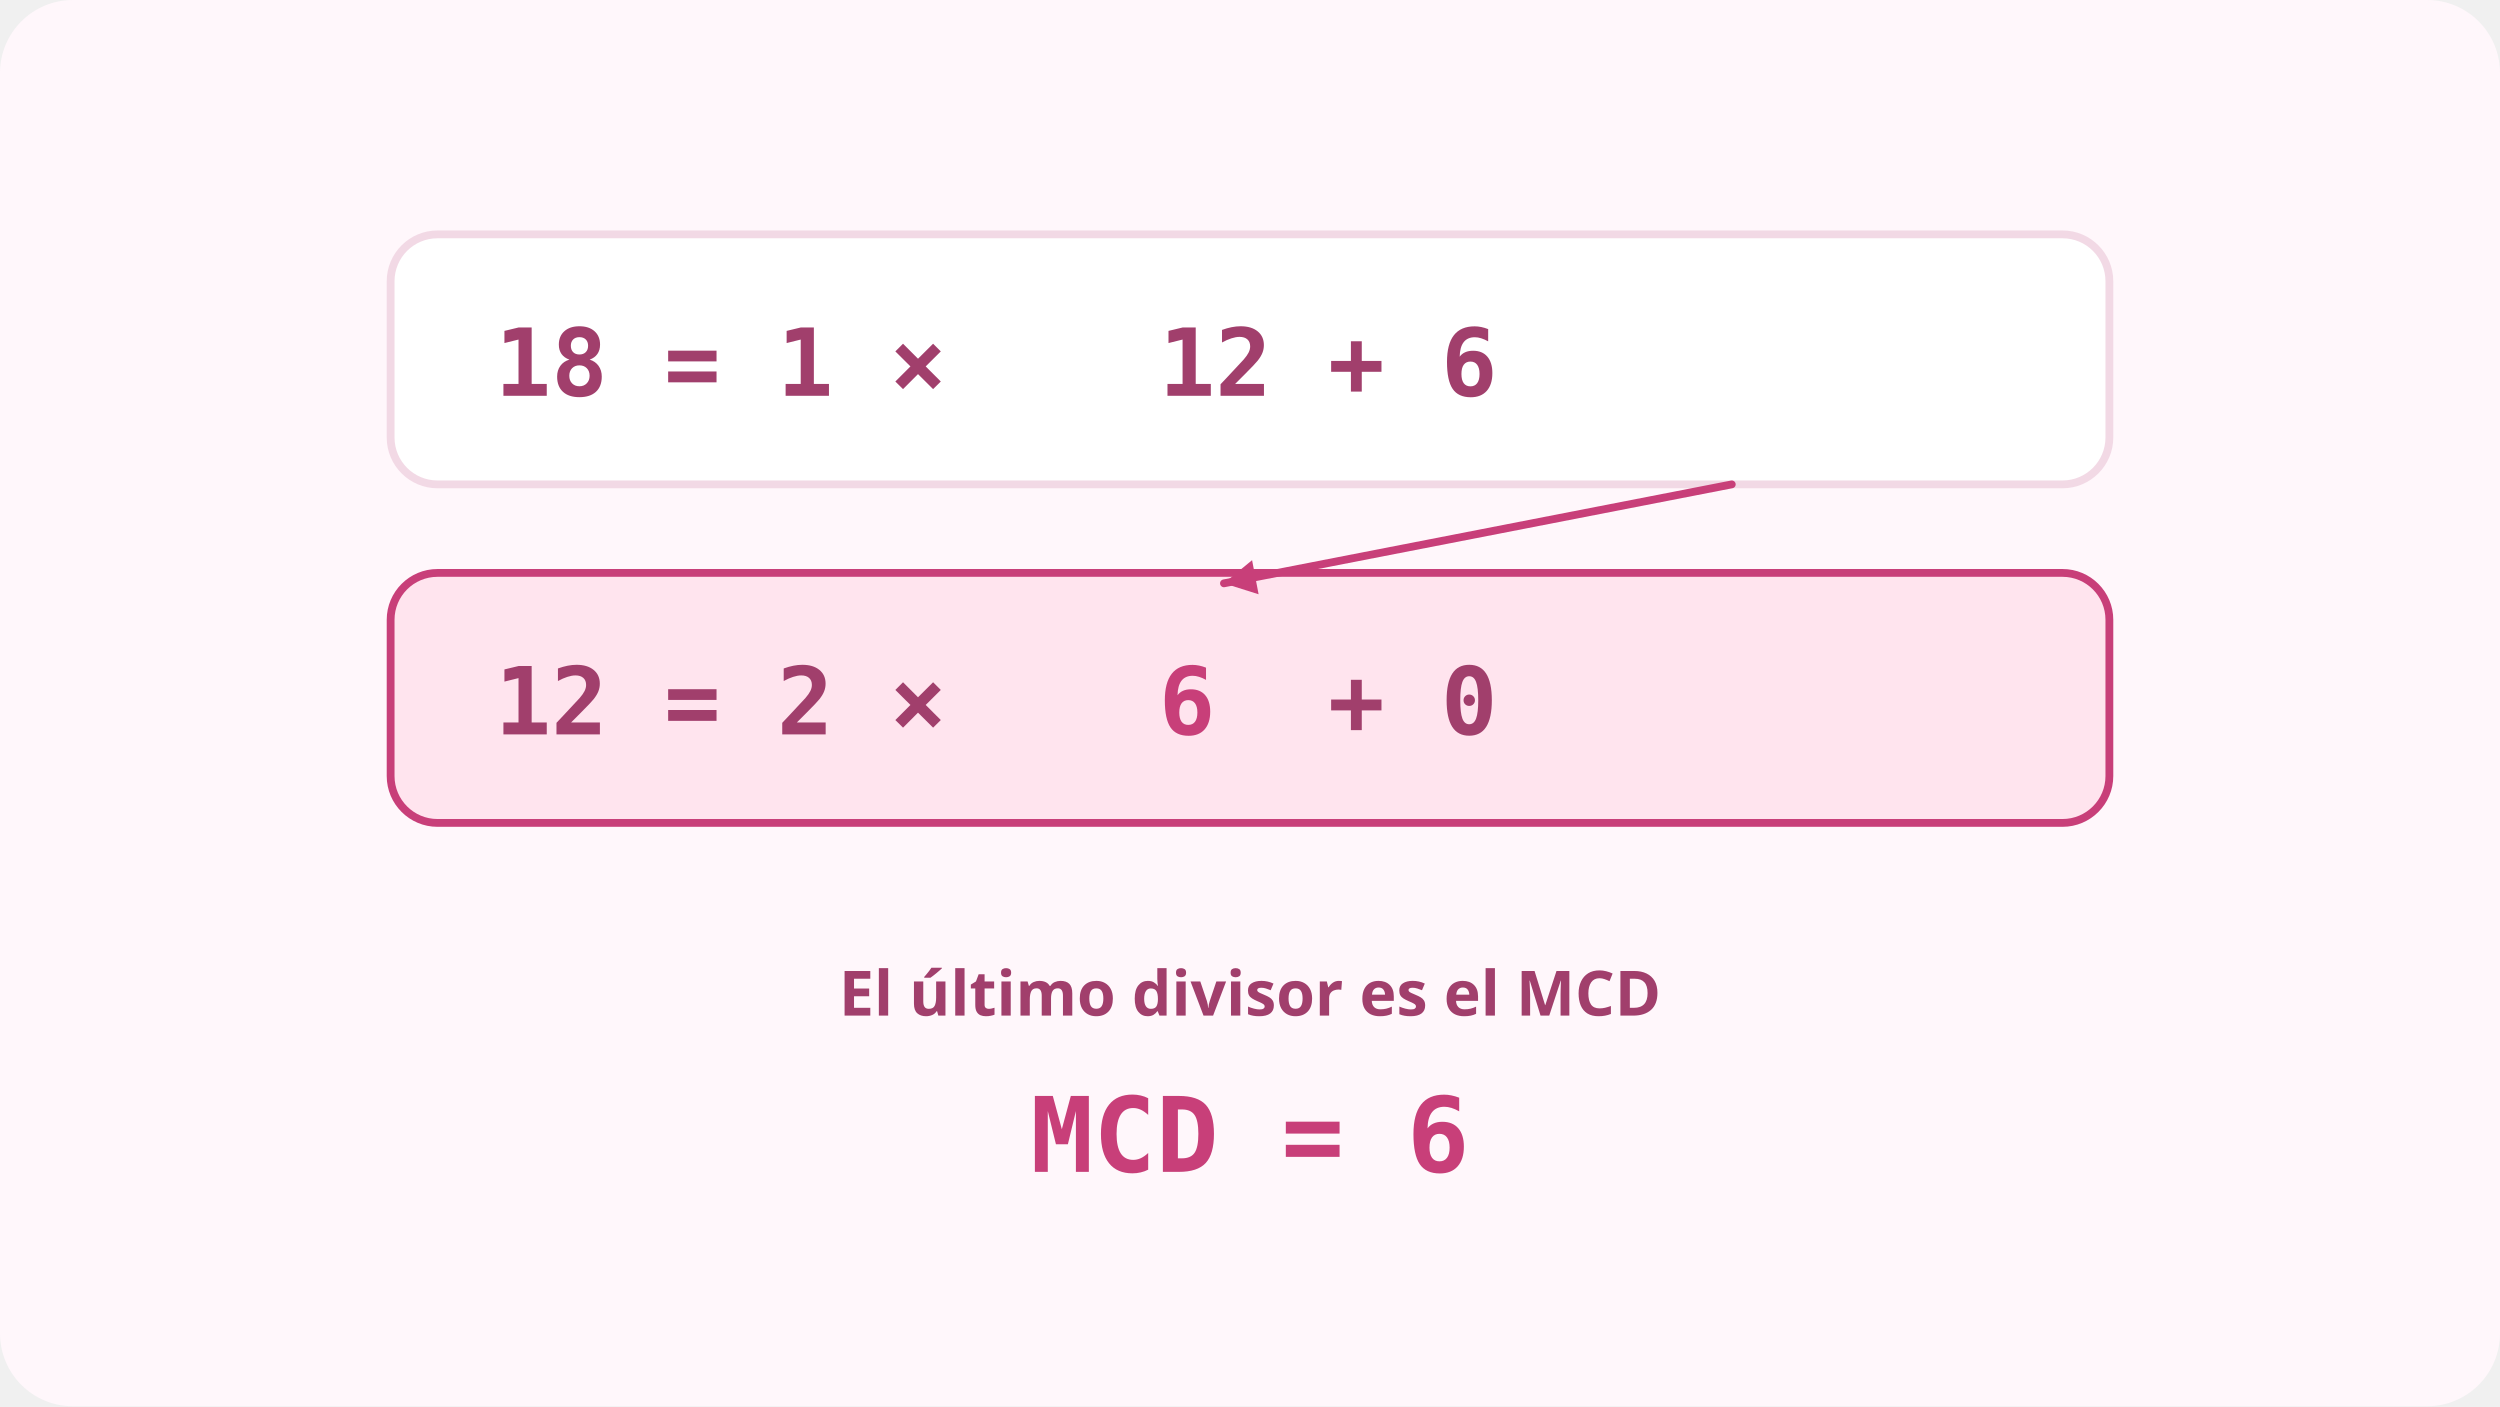
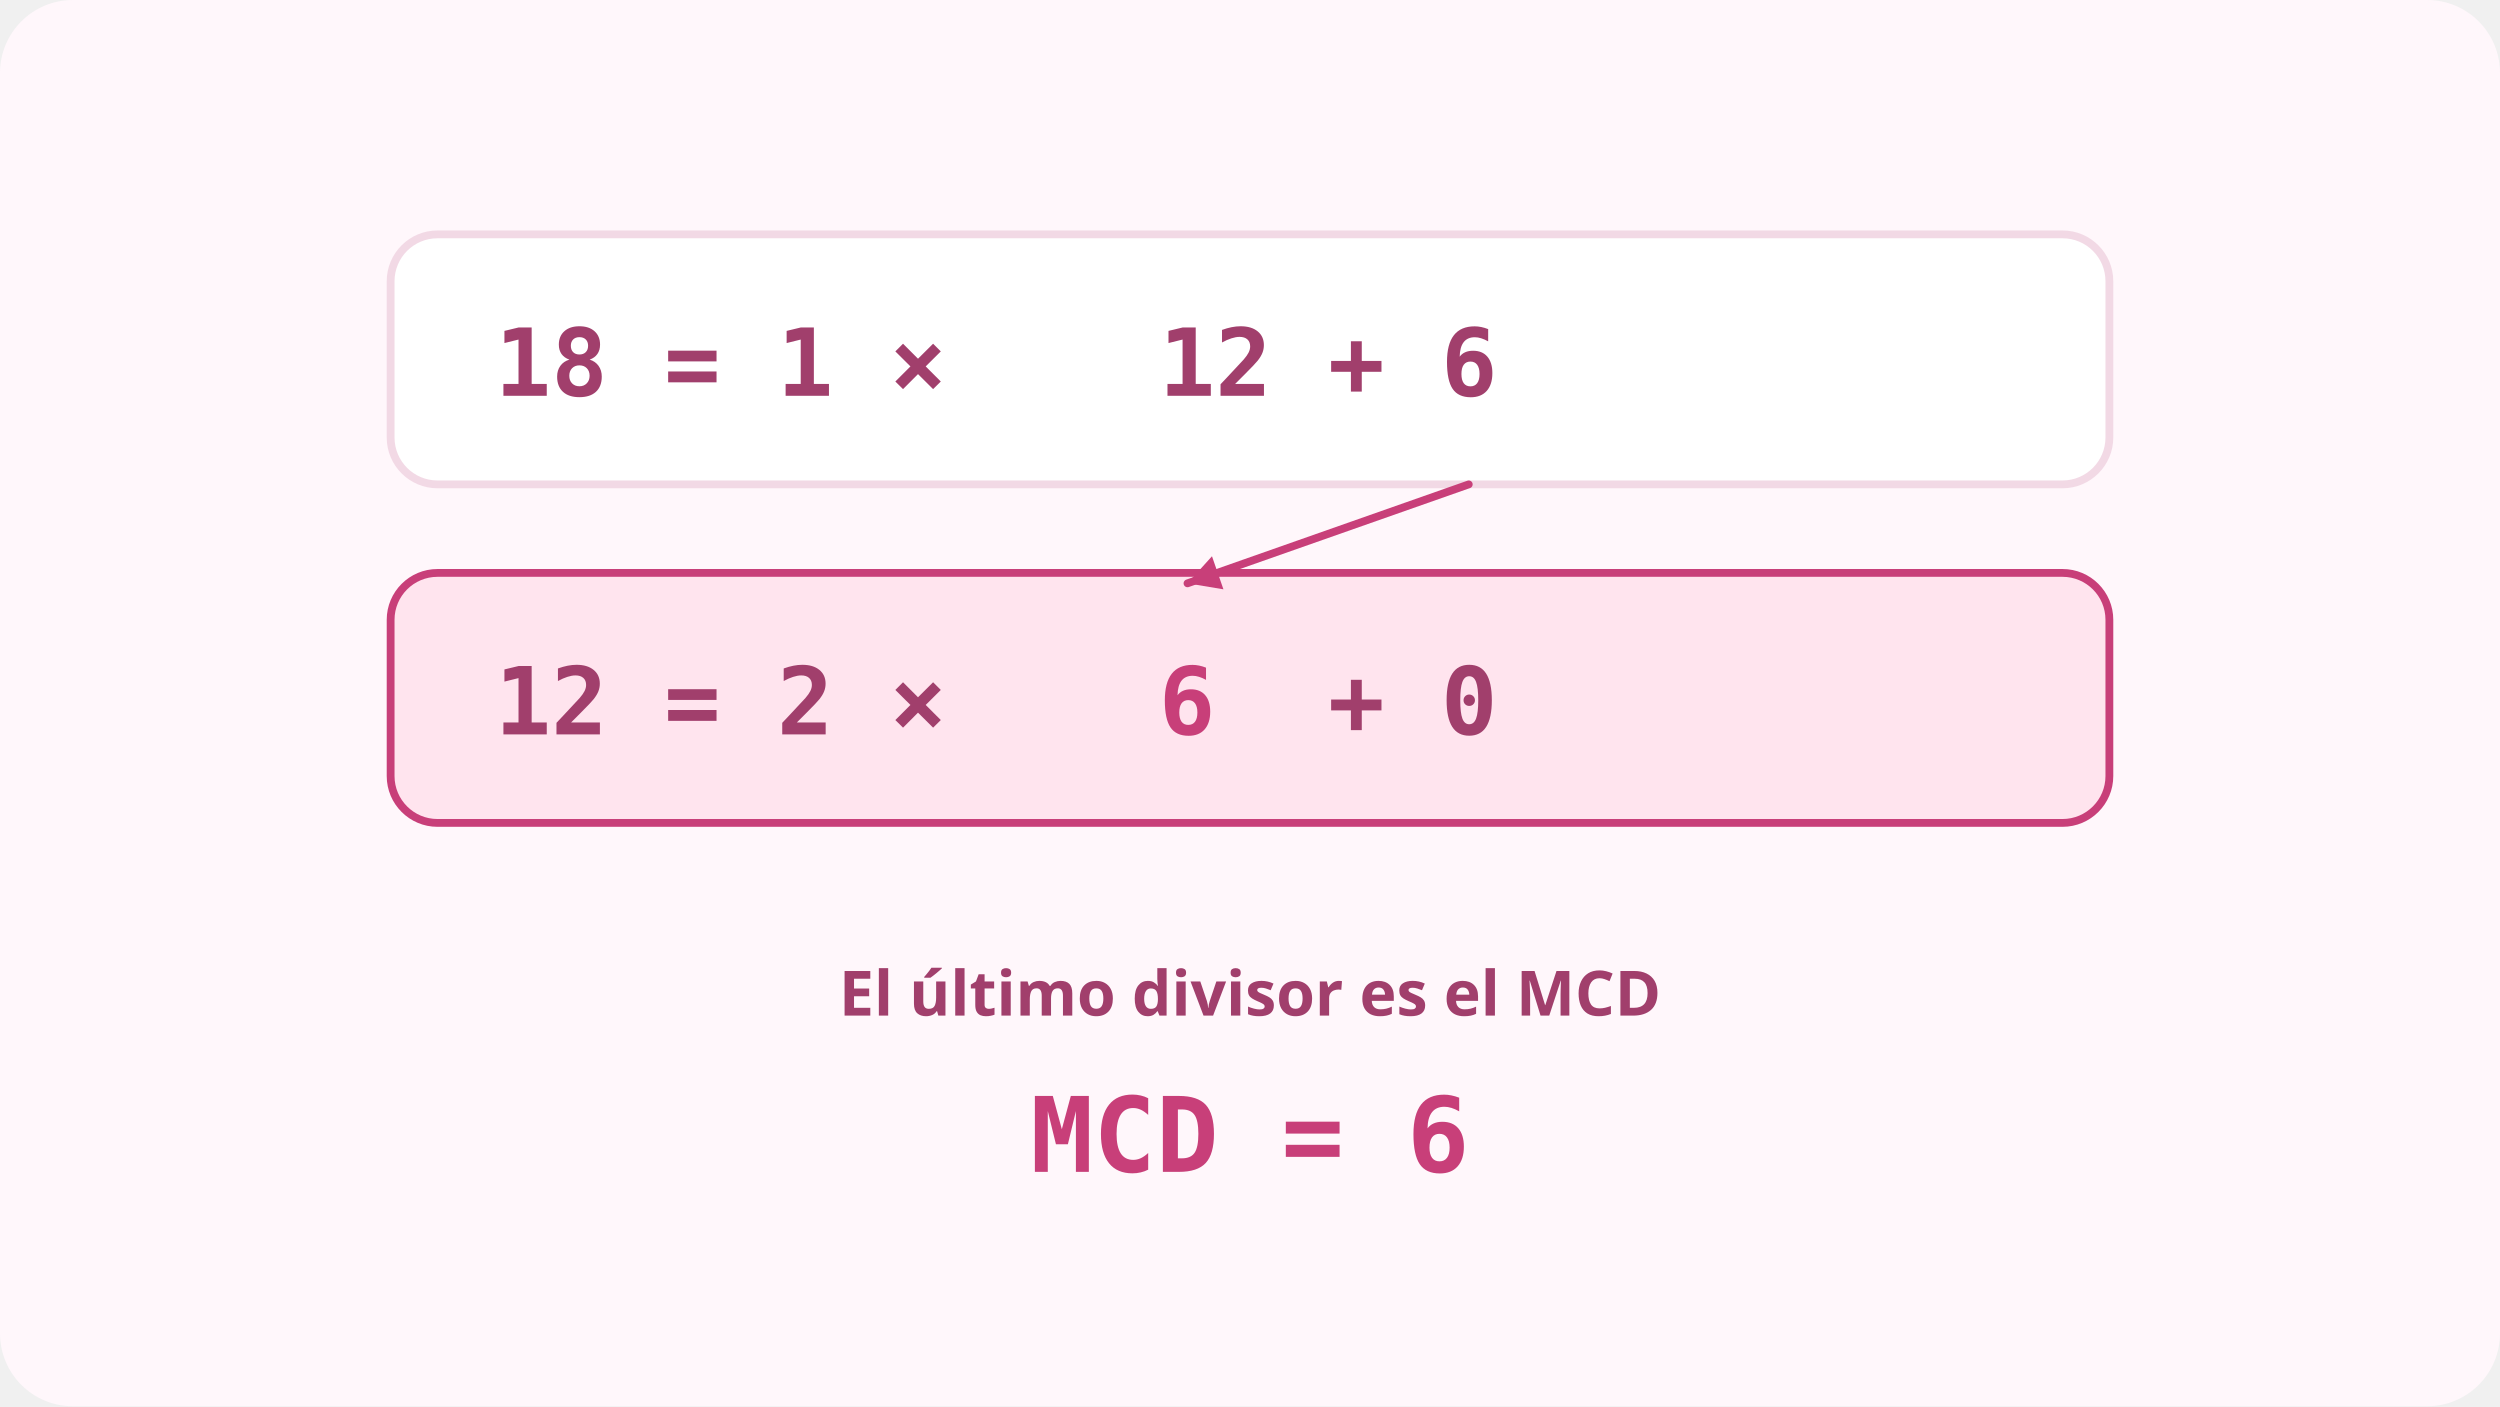
<svg xmlns="http://www.w3.org/2000/svg" viewBox="0 0 960 540" role="img" aria-label="Cada línea divide entre el último resto hasta que no queda nada.">
  <rect width="960" height="540" rx="28" fill="#fff7fb" />
  <rect x="150" y="90" width="660" height="96" rx="18" fill="#ffffff" stroke="#f2d9e5" stroke-width="3" />
  <text x="190" y="152" fill="#a13f6c" font-size="36" font-weight="700" text-anchor="start" font-family="ui-monospace,Menlo,Consolas,monospace">18 = 1 × </text>
  <text x="445" y="152" fill="#a13f6c" font-size="36" font-weight="800" text-anchor="start" font-family="ui-monospace,Menlo,Consolas,monospace">12</text>
  <text x="510" y="152" fill="#a13f6c" font-size="36" font-weight="700" text-anchor="start" font-family="ui-monospace,Menlo,Consolas,monospace">+ 6</text>
  <rect x="150" y="220" width="660" height="96" rx="18" fill="#ffe4ee" stroke="#c83f79" stroke-width="3" />
  <text x="190" y="282" fill="#a13f6c" font-size="36" font-weight="700" text-anchor="start" font-family="ui-monospace,Menlo,Consolas,monospace">12 = 2 × </text>
  <text x="445" y="282" fill="#c83f79" font-size="36" font-weight="800" text-anchor="start" font-family="ui-monospace,Menlo,Consolas,monospace">6</text>
  <text x="510" y="282" fill="#a13f6c" font-size="36" font-weight="700" text-anchor="start" font-family="ui-monospace,Menlo,Consolas,monospace">+ 0</text>
-   <line x1="665" y1="186" x2="470" y2="224" stroke="#c83f79" stroke-width="3" stroke-linecap="round" />
-   <path d="M470 224 L480.8 215.1 L483.3 228.2 Z" fill="#c83f79" />
+   <line x1="564" y1="186" x2="456" y2="224" stroke="#c83f79" stroke-width="3" stroke-linecap="round" />
+   <path d="M456 224 L465.4 213.6 L469.8 226.3 Z" fill="#c83f79" />
  <text x="480" y="390" fill="#a13f6c" font-size="24" font-weight="700" text-anchor="middle" font-family="system-ui,'PingFang SC','Noto Sans SC','Hiragino Sans',sans-serif">El último divisor es el MCD</text>
  <text x="480" y="450" fill="#c83f79" font-size="40" font-weight="800" text-anchor="middle" font-family="ui-monospace,Menlo,Consolas,monospace">MCD = 6</text>
</svg>
